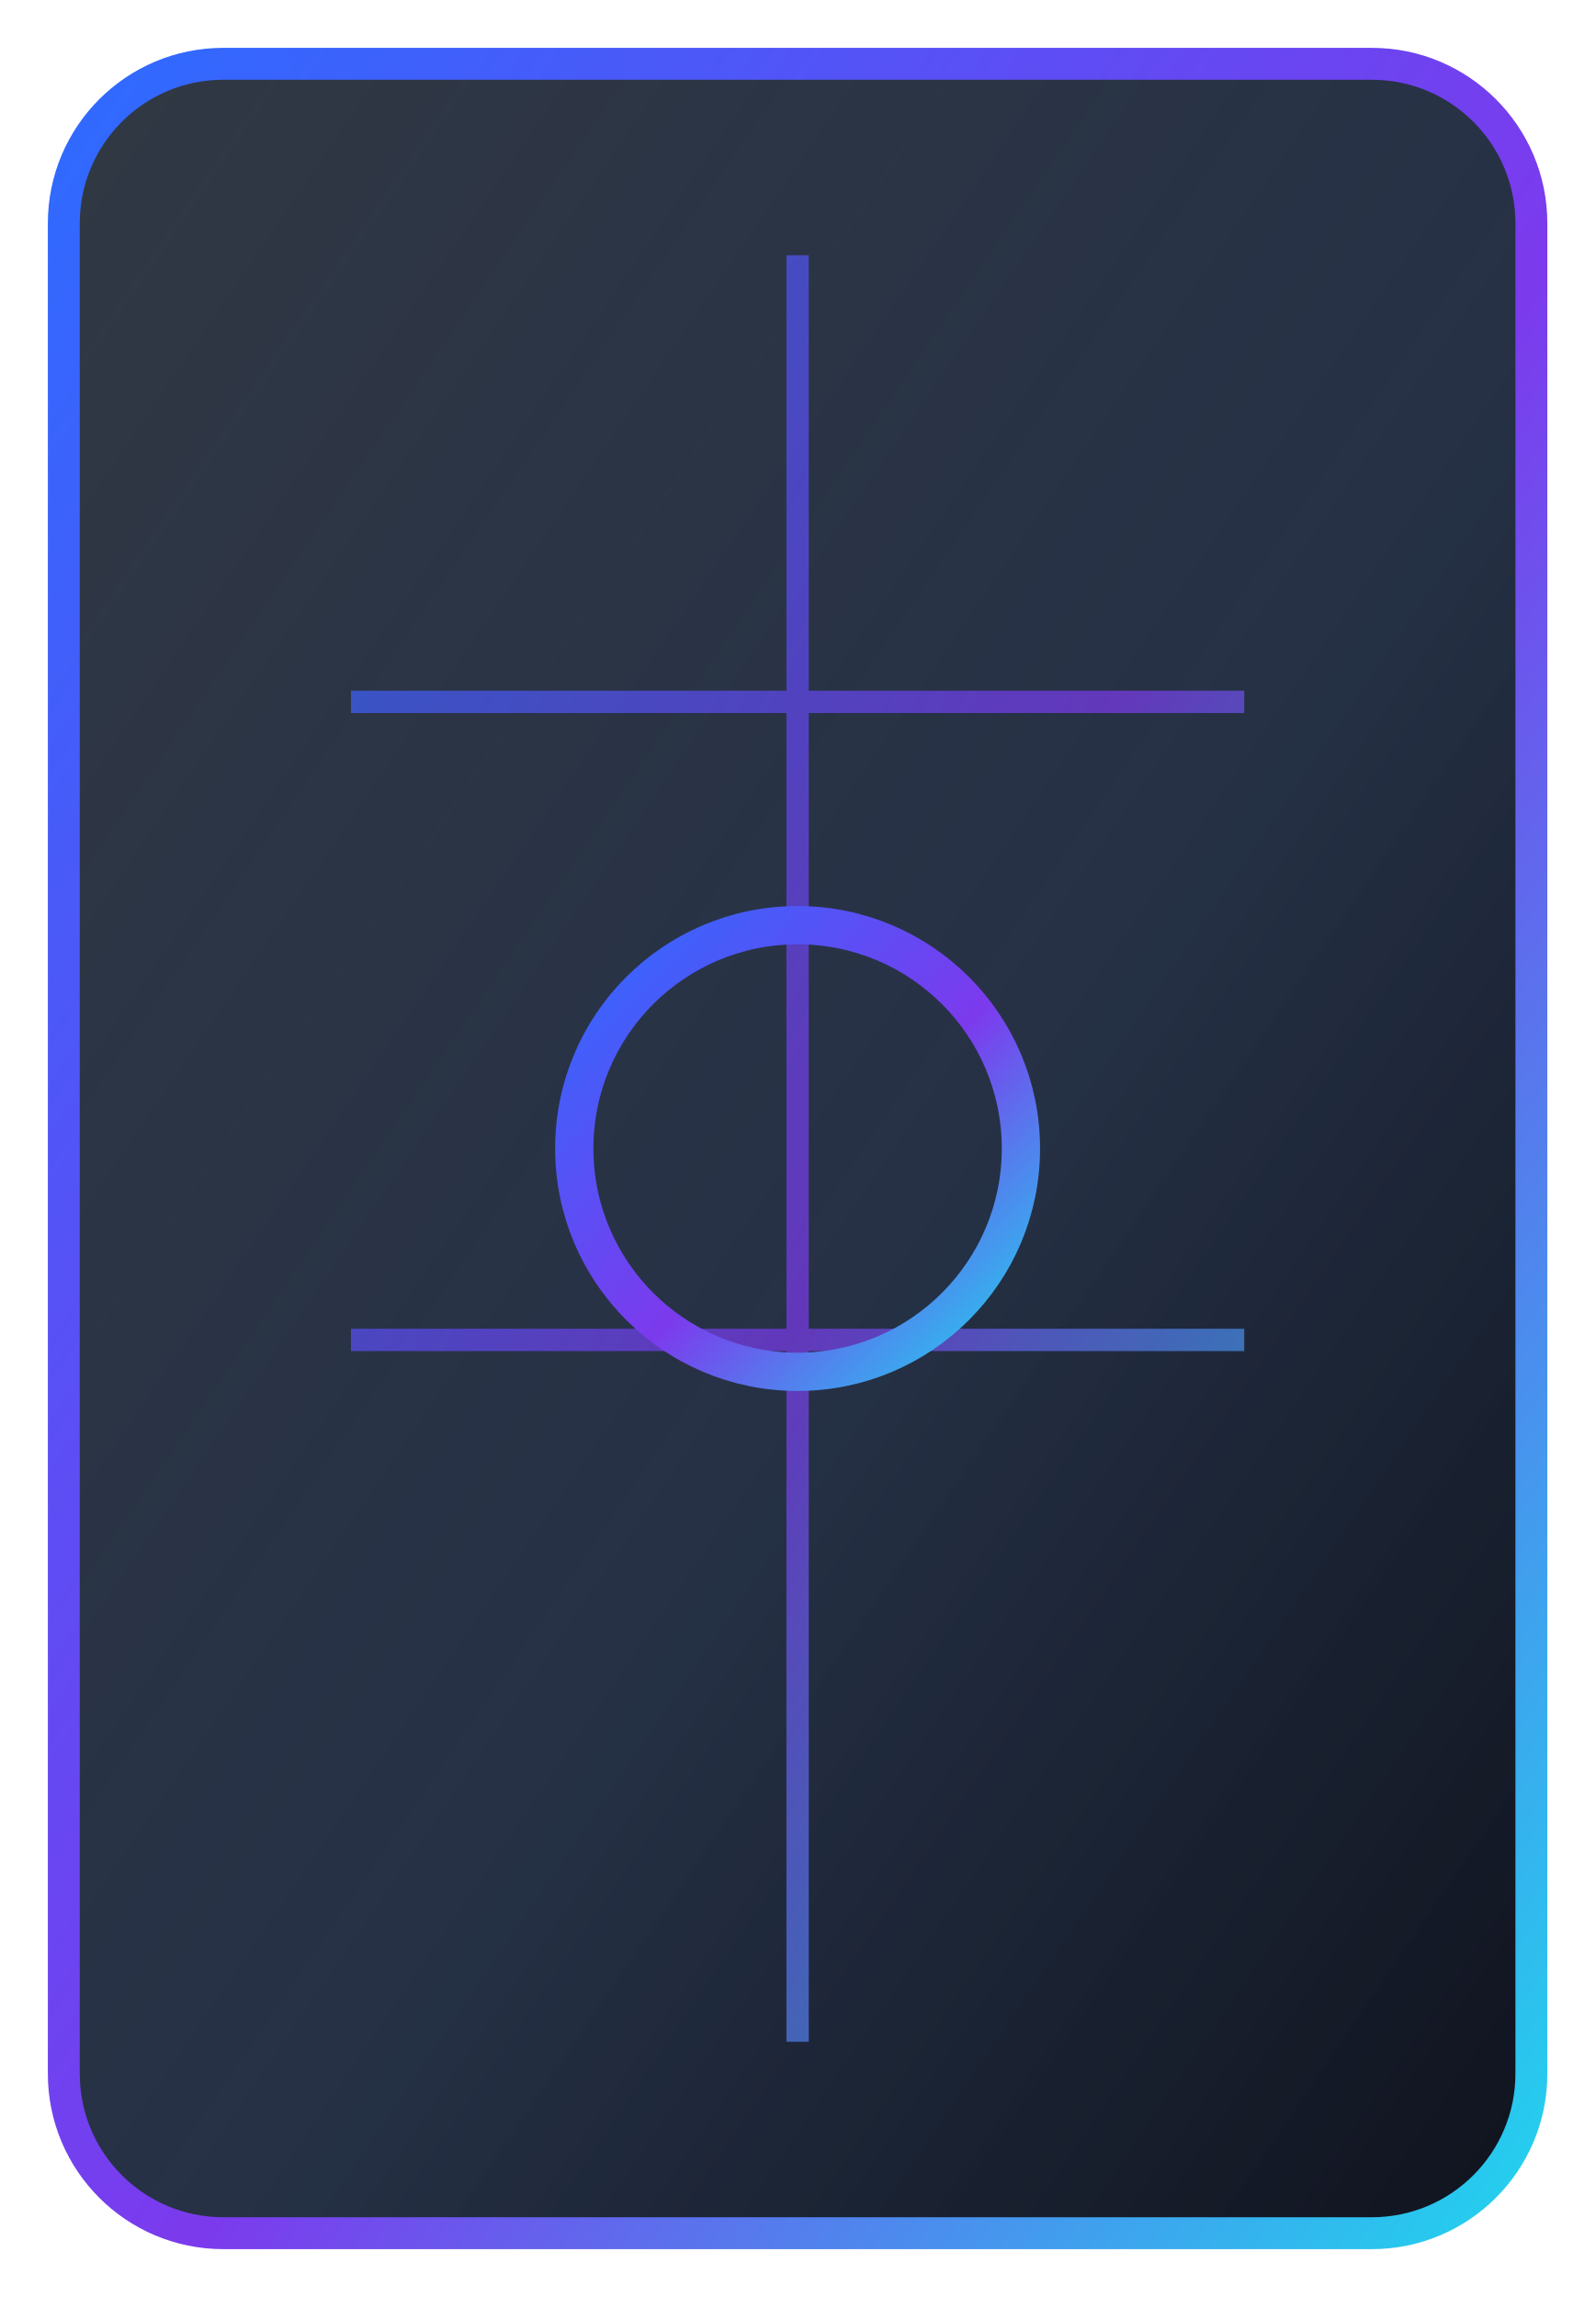
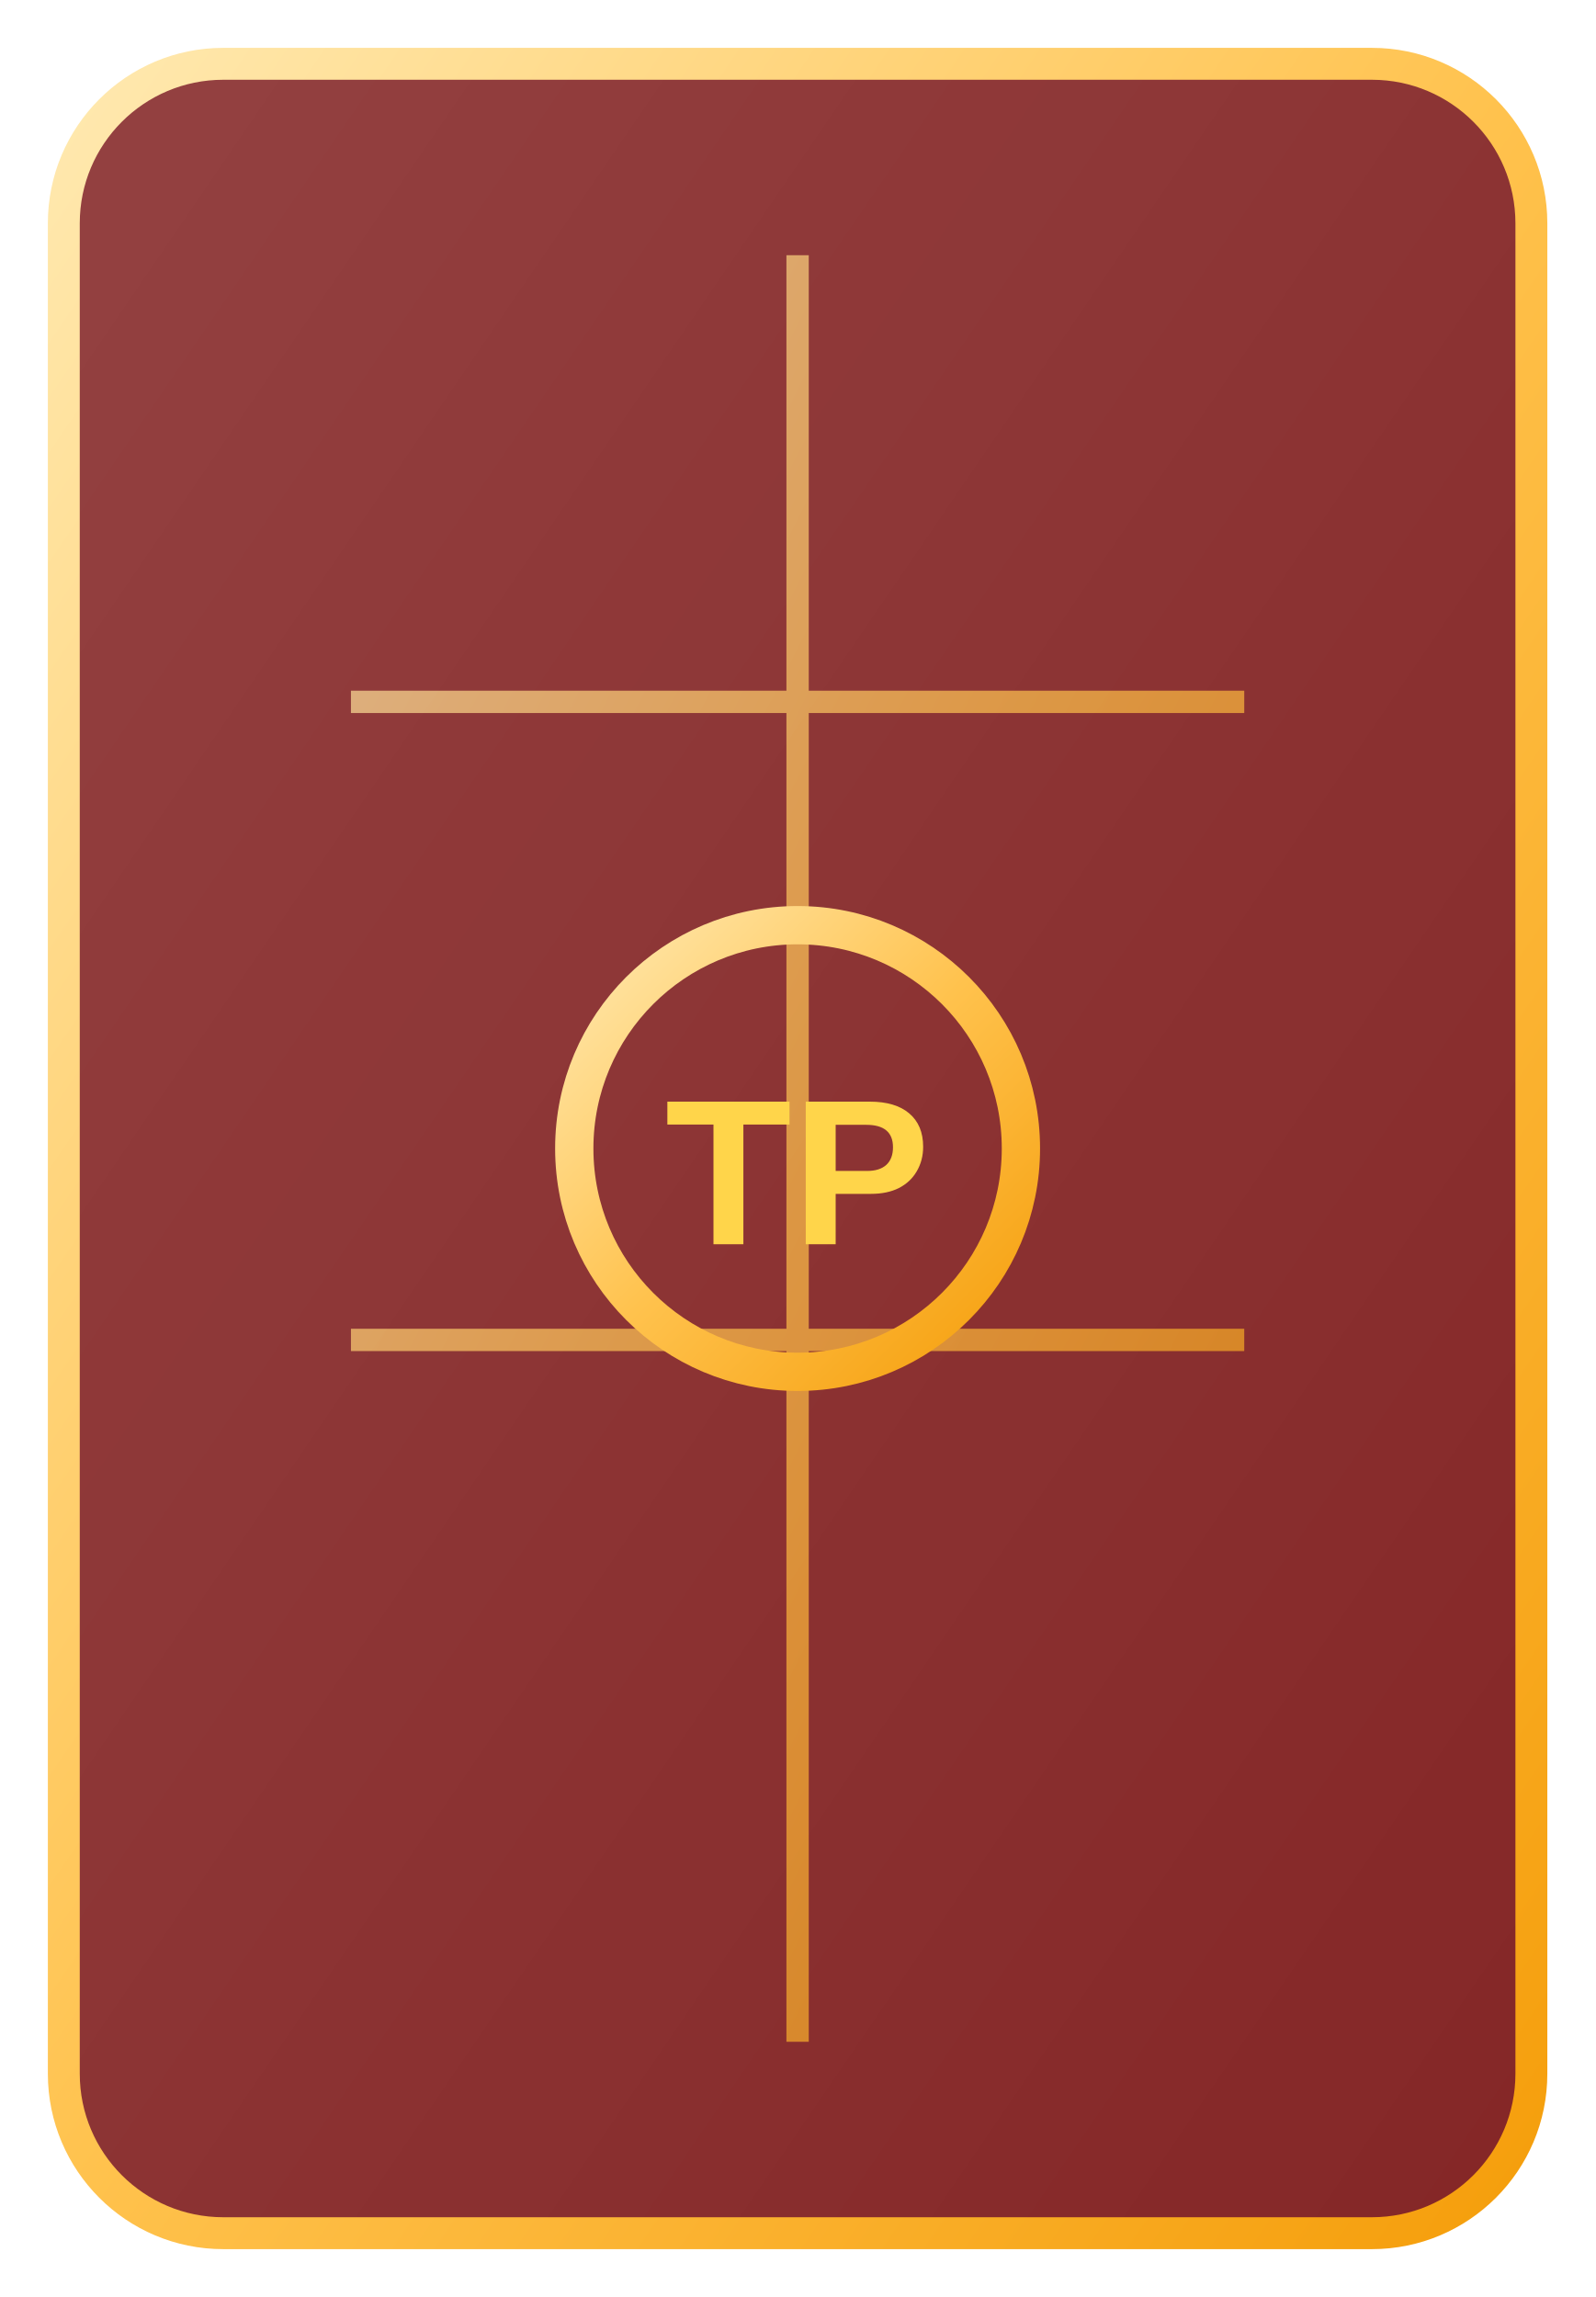
<svg xmlns="http://www.w3.org/2000/svg" width="100" height="144" viewBox="0 0 100 144" fill="none">
  <defs>
    <linearGradient id="ug-main" x1="0" y1="0" x2="1" y2="1">
      <stop offset="0" stop-color="#2e6bff" stop-opacity="1" />
      <stop offset="0.55" stop-color="#7c3aed" stop-opacity="1" />
      <stop offset="1" stop-color="#22d3ee" stop-opacity="1" />
    </linearGradient>
  </defs>
  <defs>
    <radialGradient id="ug-glow" cx="35%" cy="30%" r="75%">
      <stop offset="0" stop-color="#7ae7ff" stop-opacity="0.85" />
      <stop offset="1" stop-color="#22d3ee" stop-opacity="0" />
    </radialGradient>
  </defs>
  <defs>
    <linearGradient id="ug-gold" x1="0" y1="0" x2="1" y2="1">
      <stop offset="0" stop-color="#ffe9b0" stop-opacity="1" />
      <stop offset="0.5" stop-color="#ffc24d" stop-opacity="1" />
      <stop offset="1" stop-color="#f59e0b" stop-opacity="1" />
    </linearGradient>
  </defs>
  <defs>
    <linearGradient id="ug-violet" x1="0" y1="0" x2="1" y2="1">
      <stop offset="0" stop-color="#a78bfa" stop-opacity="1" />
      <stop offset="1" stop-color="#7c3aed" stop-opacity="1" />
    </linearGradient>
  </defs>
  <defs>
    <linearGradient id="ug-navy" x1="0" y1="0" x2="1" y2="1">
      <stop offset="0" stop-color="#16243f" stop-opacity="1" />
      <stop offset="1" stop-color="#0a1220" stop-opacity="1" />
    </linearGradient>
  </defs>
  <defs>
    <linearGradient id="ug-glass" x1="0" y1="0" x2="1" y2="1">
      <stop offset="0" stop-color="#ffffff" stop-opacity="0.16" />
      <stop offset="1" stop-color="#ffffff" stop-opacity="0.04" />
    </linearGradient>
  </defs>
  <defs>
    <linearGradient id="ug-rose" x1="0" y1="0" x2="1" y2="1">
      <stop offset="0" stop-color="#ff6b9d" stop-opacity="1" />
      <stop offset="1" stop-color="#e11d48" stop-opacity="1" />
    </linearGradient>
  </defs>
  <defs>
    <linearGradient id="ug-bg" x1="0" y1="0" x2="1" y2="1">
      <stop offset="0" stop-color="#0a1220" stop-opacity="1" />
      <stop offset="0.55" stop-color="#0f1c33" stop-opacity="1" />
      <stop offset="1" stop-color="#050914" stop-opacity="1" />
    </linearGradient>
  </defs>
  <defs>
    <radialGradient id="ug-orbs" cx="35%" cy="30%" r="75%">
      <stop offset="0" stop-color="#7c3aed" stop-opacity="0.6" />
      <stop offset="1" stop-color="#7c3aed" stop-opacity="0" />
    </radialGradient>
  </defs>
-   <rect x="4" y="4" width="92" height="136" rx="10" fill="url(#ug-bg)" />
-   <rect x="4" y="4" width="92" height="136" rx="10" fill="url(#ug-glass)" stroke="url(#ug-main)" stroke-width="2" />
-   <path d="M50 16v112M22 44h56M22 84h56" stroke="url(#ug-main)" stroke-width="1.4" stroke-opacity="0.7" />
-   <circle cx="50" cy="72" r="14" fill="none" stroke="url(#ug-main)" stroke-width="2.4" />
+   <rect x="4" y="4" width="92" height="136" rx="10" fill="#7f1d1d" />
+   <rect x="4" y="4" width="92" height="136" rx="10" fill="url(#ug-glass)" stroke="url(#ug-gold)" stroke-width="2" />
+   <path d="M50 16v112M22 44h56M22 84h56" stroke="url(#ug-gold)" stroke-width="1.4" stroke-opacity="0.7" />
+   <circle cx="50" cy="72" r="14" fill="none" stroke="url(#ug-gold)" stroke-width="2.4" />
+   <text x="50" y="78" font-family="Arial, Helvetica, sans-serif" font-size="13" font-weight="900" fill="#ffd54a" text-anchor="middle">TP</text>
</svg>
